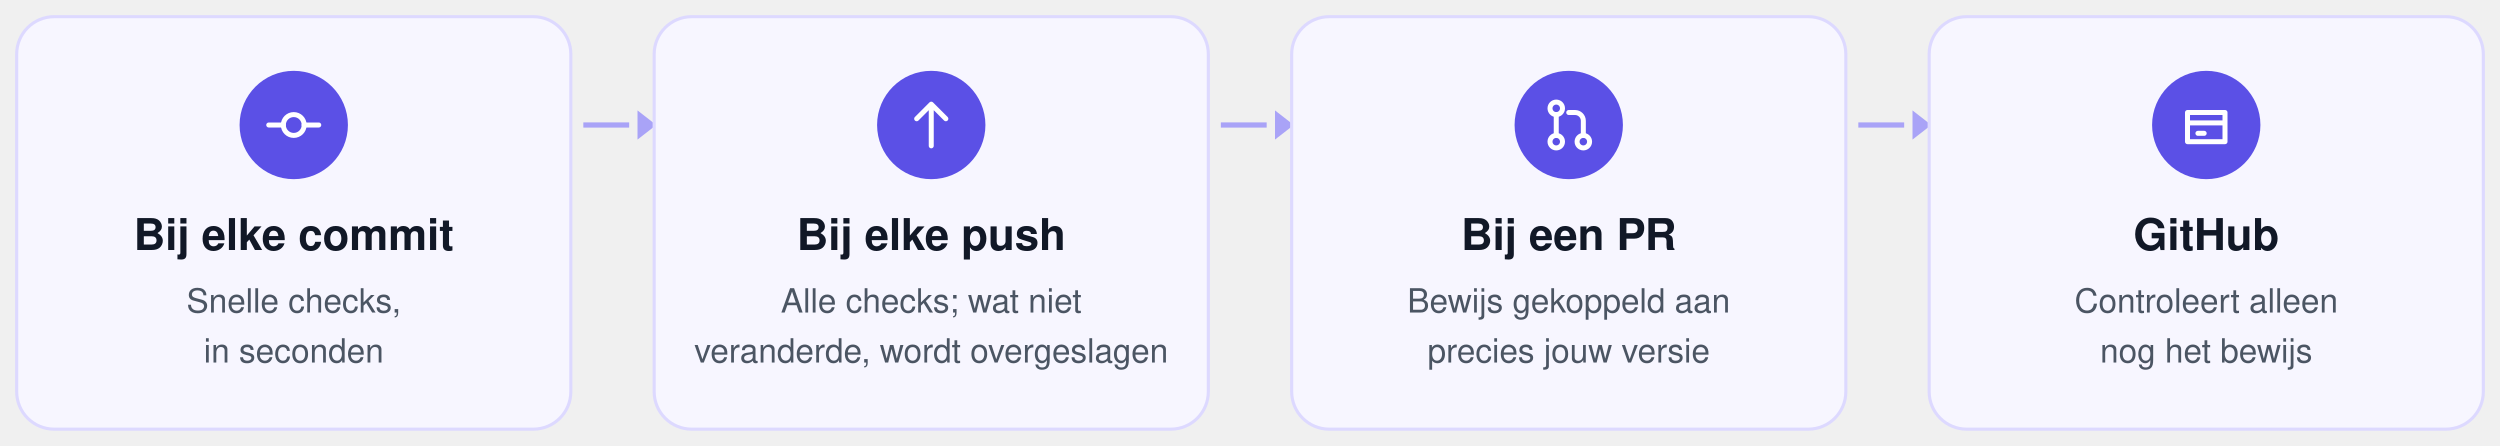
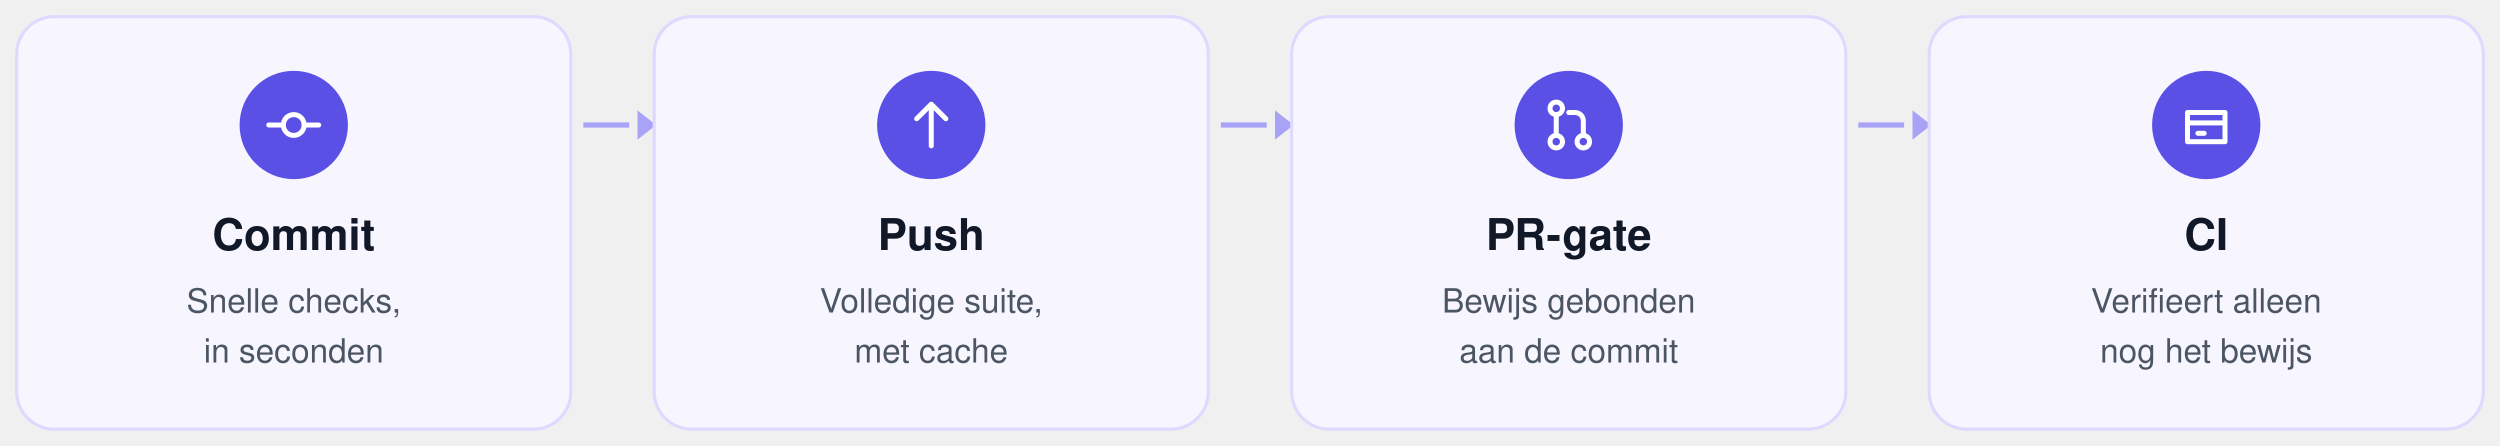
- <svg xmlns="http://www.w3.org/2000/svg" viewBox="0 0 1200 214" width="1200" height="214" role="img" aria-label="Zo werkt poort: drie controles voor je code deelt">
+ <svg xmlns="http://www.w3.org/2000/svg" viewBox="0 0 1200 214" width="1200" height="214" role="img" aria-label="Commit-checks, push-checks, PR-gate, CI">
  <style>
text{font-family:-apple-system, BlinkMacSystemFont, 'Segoe UI', Helvetica, Arial, sans-serif}
.card{fill:#F7F6FF;stroke:#DDD9FF;stroke-width:1.5}
.hero{fill:url(#g)}
.t{fill:#111827}.m{fill:#4B5563}.w{fill:#FFFFFF}.wm{fill:#E4E1FF}
.acc{fill:#5B50E6}
.line{stroke:#A9A3F7;stroke-width:2.5;fill:none}.arrow{fill:#A9A3F7}
.ico{stroke:#FFFFFF;stroke-width:2.4;fill:none;stroke-linecap:round;stroke-linejoin:round}
@media (prefers-color-scheme: dark){
.card{fill:#161B22;stroke:#30363D}
.t{fill:#F0F6FC}.m{fill:#9DA7B3}
.acc{fill:#7C73FF}
.line{stroke:#4D47A8}.arrow{fill:#4D47A8}
}
</style>
  <defs>
    <linearGradient id="g" x1="0" y1="0" x2="1" y2="1">
      <stop offset="0" stop-color="#5B50E6" />
      <stop offset="1" stop-color="#2E2A8C" />
    </linearGradient>
  </defs>
  <rect x="8.0" y="8" width="266.0" height="198" rx="18" class="card" />
  <circle cx="141.0" cy="60" r="26" class="acc" />
  <g transform="translate(141.0 60)">
    <circle class="ico" r="5" />
    <path class="ico" d="M-12 0h7M5 0h7" />
  </g>
-   <text x="141.0" y="120" class="t" font-size="21" font-weight="700" text-anchor="middle">Bij elke commit</text>
+   <text x="141.0" y="120" class="t" font-size="21" font-weight="700" text-anchor="middle">Commit</text>
  <text x="141.0" y="150" class="m" font-size="16" font-weight="400" text-anchor="middle">Snelle checks,</text>
  <text x="141.0" y="174" class="m" font-size="16" font-weight="400" text-anchor="middle">in seconden</text>
  <path class="line" d="M280.0 60h22" />
  <path class="arrow" d="M306.0 53l9 7l-9 7z" />
  <rect x="314.0" y="8" width="266.0" height="198" rx="18" class="card" />
  <circle cx="447.0" cy="60" r="26" class="acc" />
  <g transform="translate(447.0 60)">
    <path class="ico" d="M0 10v-19M-7 -3l7-7l7 7" />
  </g>
-   <text x="447.0" y="120" class="t" font-size="21" font-weight="700" text-anchor="middle">Bij elke push</text>
-   <text x="447.0" y="150" class="m" font-size="16" font-weight="400" text-anchor="middle">Alle checks; wat niet</text>
-   <text x="447.0" y="174" class="m" font-size="16" font-weight="400" text-anchor="middle">veranderde, wordt overgeslagen</text>
+   <text x="447.0" y="120" class="t" font-size="21" font-weight="700" text-anchor="middle">Push</text>
+   <text x="447.0" y="150" class="m" font-size="16" font-weight="400" text-anchor="middle">Volledige suite,</text>
+   <text x="447.0" y="174" class="m" font-size="16" font-weight="400" text-anchor="middle">met cache</text>
  <path class="line" d="M586.0 60h22" />
  <path class="arrow" d="M612.0 53l9 7l-9 7z" />
  <rect x="620.0" y="8" width="266.0" height="198" rx="18" class="card" />
  <circle cx="753.0" cy="60" r="26" class="acc" />
  <g transform="translate(753.0 60)">
    <circle class="ico" cx="-6" cy="-8" r="3" />
    <circle class="ico" cx="-6" cy="8" r="3" />
    <circle class="ico" cx="7" cy="8" r="3" />
    <path class="ico" d="M-6 -5v10M7 5v-7a4 4 0 0 0-4-4h-3" />
  </g>
-   <text x="753.0" y="120" class="t" font-size="21" font-weight="700" text-anchor="middle">Bij een PR</text>
-   <text x="753.0" y="150" class="m" font-size="16" font-weight="400" text-anchor="middle">Bewijs gekoppeld aan</text>
-   <text x="753.0" y="174" class="m" font-size="16" font-weight="400" text-anchor="middle">precies jouw versie</text>
+   <text x="753.0" y="120" class="t" font-size="21" font-weight="700" text-anchor="middle">PR-gate</text>
+   <text x="753.0" y="150" class="m" font-size="16" font-weight="400" text-anchor="middle">Bewijs gebonden</text>
+   <text x="753.0" y="174" class="m" font-size="16" font-weight="400" text-anchor="middle">aan de commit</text>
  <path class="line" d="M892.0 60h22" />
  <path class="arrow" d="M918.0 53l9 7l-9 7z" />
  <rect x="926.0" y="8" width="266.0" height="198" rx="18" class="card" />
  <circle cx="1059.0" cy="60" r="26" class="acc" />
  <g transform="translate(1059.0 60)">
    <path class="ico" d="M-9 -6h18v14h-18zM-9 -1h18" />
    <path class="ico" d="M-4 4h3" />
  </g>
-   <text x="1059.0" y="120" class="t" font-size="21" font-weight="700" text-anchor="middle">GitHub</text>
-   <text x="1059.0" y="150" class="m" font-size="16" font-weight="400" text-anchor="middle">Controleert alleen</text>
+   <text x="1059.0" y="120" class="t" font-size="21" font-weight="700" text-anchor="middle">CI</text>
+   <text x="1059.0" y="150" class="m" font-size="16" font-weight="400" text-anchor="middle">Verifieert alleen</text>
  <text x="1059.0" y="174" class="m" font-size="16" font-weight="400" text-anchor="middle">nog het bewijs</text>
</svg>
